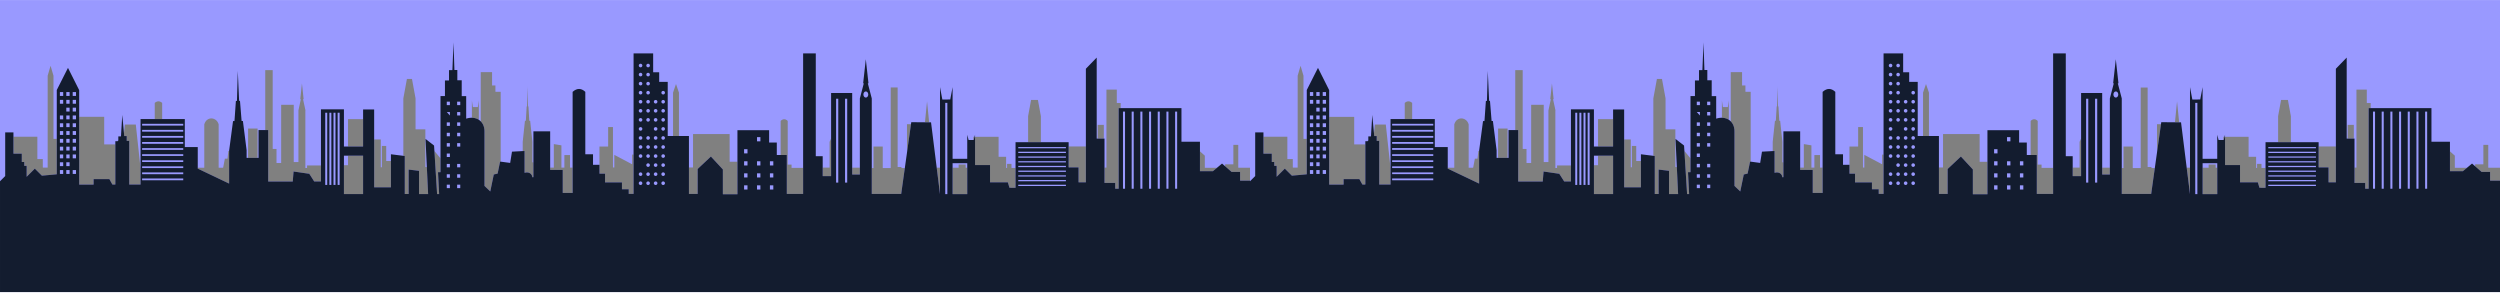
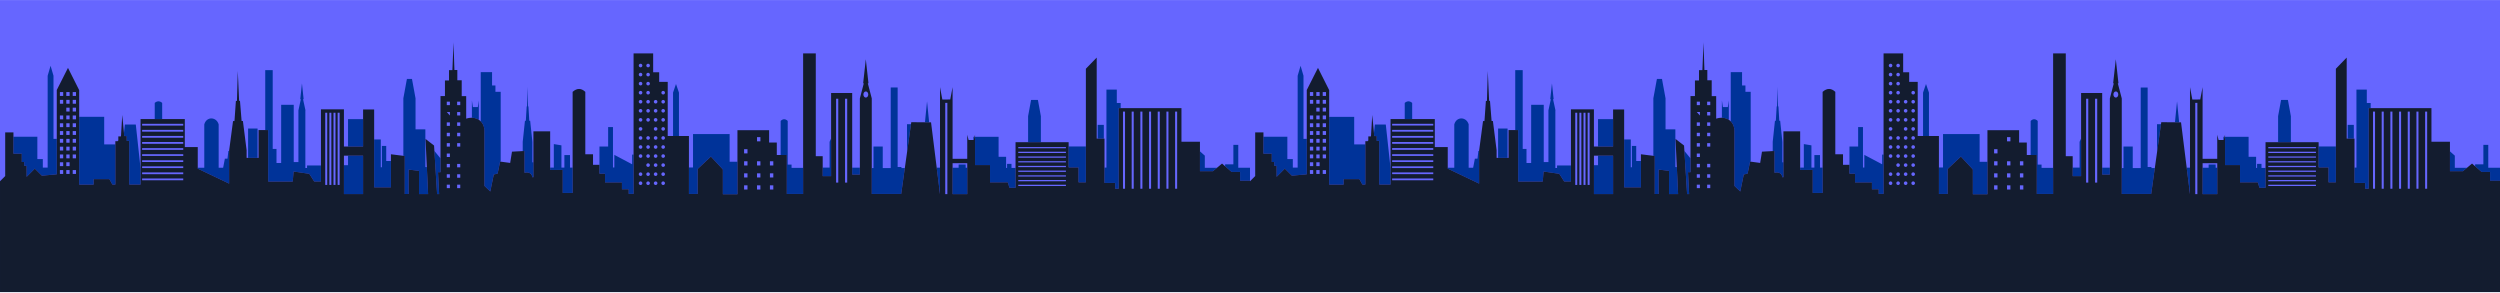
<svg xmlns="http://www.w3.org/2000/svg" xml:space="preserve" width="10.321in" height="1.206in" version="1.1" style="shape-rendering:geometricPrecision; text-rendering:geometricPrecision; image-rendering:optimizeQuality; fill-rule:evenodd; clip-rule:evenodd" viewBox="0 0 25559.43 2985.46">
  <defs>
    <style type="text/css">
   
+     .fil1 {fill:#003399}
    .fil2 {fill:#131C2F}
-     .fil1 {fill:gray}
-     .fil0 {fill:#9999FF}
+     .fil0 {fill:#6666FF}
   
  </style>
  </defs>
  <g id="Layer_x0020_1">
    <polygon class="fil0" points="-0,2985.46 25559.43,2985.46 25559.43,0 -0,0 " />
    <path class="fil1" d="M437.78 1625.38l-55.86 0 0 -227.95 -244.51 0 0 173.21 85.28 0 0 85.28 25.3 0 0 39.36 24.38 0 0 111.84 83.68 -83.68 72.04 72.04 152.4 -13.95 0 -362.61 -33.67 0 0 -645.21 -29.78 -101.92 -29.78 101.92 0 939.51 -49.49 0 0 -87.86zm627.5 -431.47l-255.79 0 0 693.07 147.41 0 0 -56.01 161.39 0 30.5 54.9 30.51 0.56 0 -410.63 -114.02 0 0 -281.88zm211.72 78.37l111.3 0 48.75 449.36 0 164.64 -48.75 0 -67.29 0 0 -446.7 -25.61 0 0 -49.1 -25.38 0 -2.69 -29.08 9.67 -89.12zm305 -55.73l76.03 0 0 -165.17c-25.34,-21.57 -50.69,-21.29 -76.03,0l0 165.17zm653.51 497.65l0 -443.12c-21.84,-78.17 -123.87,-84.41 -146.95,0l0 443.12 -66.83 0 0 9.25 320.76 153 0 -150.1 0 -183.37 -7.65 0 -9.16 78.48 -26.59 0 -17.77 92.74 -45.81 0zm300.87 -400.94l97.01 0 0 299.96 -97.01 0 0 -299.96zm744.84 378l-141.9 0 0 25.59 -17.36 0 0 -589.04 1.08 0 -24.82 -114.2 6.03 0 -17.23 -162.03 -17.22 162.03 6.03 0 -24.82 114.2 0 528.76 -47.88 0 0 -585.8 -128.55 0 0 594.99 -47.72 0 0 -143.64 -38.82 0 0 -805.93 -76.23 0 0 612.92 30.14 0 0 526.11 251.04 0 8.36 -102.3 160.7 23.44 50.05 78.13 69.13 0 0 -163.23zm235 -2.76l41.94 0 0 -97.67 154.04 0 0 392.93 -195.99 0 0 -295.26zm41.94 -191.19l0 -280.2 154.04 0 0 280.2 -154.04 0zm335.02 -72.19l-67.95 0 0 489.4 171.46 0 0 -269.33 -48.03 0 0 -153.61 -44.29 0 0 217.73 -11.18 0 0 -284.19zm470.69 282.64l-15.1 0 0 -386.26 -100.34 0 0 -316.4 -36.54 -198.91 -51.61 0 -36.55 198.91 0 587.41 14.39 1.8 0 388.79 39.6 0 0 -250.04 106.11 13.05 0 237.11 93.04 0 -13 -275.47zm77.25 -165.43l62.45 76.12 0 141.82 -25.45 0 11.38 222.96 -20.97 0 -27.41 -440.91 0 0zm589.61 -805.29l-115.79 0 0 502.99c23.73,23.84 38.2,58.49 38.2,101.63l0 558.68 59.28 56.61 35.77 -173.43 39.4 -9.52 25.23 -122.71 6.18 0.83 0 -714.46 -53.89 0 0 -64.19 -34.39 0 0 -136.42zm-135.35 289.04l0 198.06c-20.15,-13.12 -44.41,-20.38 -70.86,-20.87l0 -177.19 10.18 68.16 50.52 0 10.17 -68.16zm547.74 424.06l-22.8 -215.76 -9.04 0 -8.83 -147.45 -3.74 0 -5.09 -201.24 -5.1 201.24 -3.74 0 -8.83 147.45 -9.04 0 -22.8 215.76 0 93.94 18.71 -1.01 0 223.32c40.23,-12.94 77.44,7.31 79.12,44.82l11.47 0 0 -152.31 -10.29 0 0 -208.76zm181.58 262.7l37.53 0 0 -240.35 77.64 12.96 0 227.39 30.2 0 0 -128.2 57.52 0 0 128.2 26.72 0 0 259.13 -101.09 0 0 -234.9 -128.51 0 0 -24.23zm503.99 62.17l40.01 0 16.97 0 0 89.49 172.81 0 0 69.98 69.23 0 0 47.02 49.69 0 0 -401.75 -14.54 0 0 99.25 -182 -96.31 0 129.19 -14.01 0 0 -157.13 0 -57.55 0 -198.85 -49.37 0 0 198.85 -88.78 0 0 186.94 0 90.89zm752.3 -828.73l30.22 -87.97 30.21 87.97 0 443.37 -60.42 0 0 -443.37zm162.41 765.19l41.9 0 0 -341.35 374.29 0 0 283.18 79.79 0 0 332.44 -149.21 0 0 -254.02 -122.14 -131.84 -135.6 127.33 0 255.13 -89.03 0 0 -270.87zm1167.48 3.93l-118.2 0 0 -33.2 -39.23 0 0 -446.66c-24.1,-22.43 -48.2,-23.09 -72.31,0l0 348.5 62.84 0 0 398.14 166.9 0 0 -266.78zm200.08 -2.63l70.61 0 0 -263.35 15.36 -34.27 0 384.95 -85.97 0 0 -87.33zm301.62 0.58l78.3 0 0 70.11 -78.3 0 0 -70.11zm200.07 4.23l17.73 0 0 -220.01 94.66 0 0 220.01 81.47 0 0 -823.61 70.8 0 0 813.01 38.83 0 0 10.6 34.53 0 -37.18 264.74 -300.84 0 0 -264.74zm401.02 -448.58l-40.73 0 0 290 40.73 -290 0 0zm142.83 -18.99l21.37 -214.79 21.38 214.79 -42.75 0zm153.77 463.89l-33.73 0 33.73 270.16 0 -270.16zm128.72 0.26l61.8 0 0 -32.62 71.75 0 0 32.62 16.33 0 0 269.94 -149.88 0 0 -269.94zm547.3 2.15l9.87 0 0 -41.24 45.06 0 0 41.24 41.39 0 0 203.26 -62.37 -0.61 -16.35 -55.71 -182.18 0 0 -176.48 -153.17 0 0 -288.84 240.86 0 0 204.71 76.91 0 0 113.67zm-334.63 -285.38l0 -32.99 11.53 0 -8.44 32.99 -3.09 0zm559.42 -243.89l30.46 -166 69.7 0 30.46 166 0 266.22 -130.62 0 0 -266.22zm414.3 309.48l176.29 0 0 367.14 -75.01 0 0 -152.87 -101.28 0 0 -214.27zm359.97 -79.94l-62.96 0 0 -140.25 62.96 0 0 140.25zm6.77 296.26l19.87 0 0 -797.64 105.93 0 0 137.34 39.54 0 0 52.68 -20.53 0 0 823.85 -35.52 0 0 -59.48 -109.29 0 0 -156.75zm975.83 -166.19l49.82 44.13 0 124.09 124.26 0 -41.68 34.86 -132.41 0 0 -203.07zm511.78 167.92l-119.96 0 0 -35.19 0 -199.01 -50.1 0 0 199.01 -84.53 0 0 19.67 66.37 58.06 86.85 0 0 89.76 101.37 0 0 -132.3zm437.77 -89.16l-55.86 0 0 -227.95 -244.51 0 0 173.21 85.29 0 0 85.28 25.3 0 0 39.36 24.37 0 0 111.84 83.68 -83.68 72.04 72.04 152.41 -13.95 0 -362.61 -33.68 0 0 -645.21 -29.78 -101.92 -29.77 101.92 0 939.51 -49.5 0 0 -87.86zm627.51 -431.47l-255.79 0 0 693.07 147.41 0 0 -56.01 161.38 0 30.51 54.9 30.5 0.56 0 -410.63 -114.01 0 0 -281.88zm211.72 78.37l111.29 0 48.76 449.36 0 164.64 -48.76 0 -67.29 0 0 -446.7 -25.6 0 0 -49.1 -25.39 0 -2.68 -29.08 9.67 -89.12zm305 -55.73l76.03 0 0 -165.17c-25.34,-21.57 -50.69,-21.29 -76.03,0l0 165.17zm653.51 497.65l0 -443.12c-21.84,-78.17 -123.88,-84.41 -146.96,0l0 443.12 -66.83 0 0 9.25 320.76 153 0 -150.1 0 -183.37 -7.64 0 -9.16 78.48 -26.6 0 -17.76 92.74 -45.81 0zm300.86 -400.94l97.01 0 0 299.96 -97.01 0 0 -299.96zm744.84 378l-141.9 0 0 25.59 -17.36 0 0 -589.04 1.08 0 -24.82 -114.2 6.03 0 -17.22 -162.03 -17.23 162.03 6.03 0 -24.81 114.2 0 528.76 -47.88 0 0 -585.8 -128.55 0 0 594.99 -47.72 0 0 -143.64 -38.82 0 0 -805.93 -76.23 0 0 612.92 30.15 0 0 526.11 251.04 0 8.35 -102.3 160.71 23.44 50.04 78.13 69.13 0 0 -163.23zm235 -2.76l41.95 0 0 -97.67 154.03 0 0 392.93 -195.99 0 0 -295.26zm41.95 -191.19l0 -280.2 154.03 0 0 280.2 -154.03 0zm335.01 -72.19l-67.94 0 0 489.4 171.46 0 0 -269.33 -48.03 0 0 -153.61 -44.3 0 0 217.73 -11.18 0 0 -284.19zm470.7 282.64l-15.11 0 0 -386.26 -100.34 0 0 -316.4 -36.53 -198.91 -51.62 0 -36.54 198.91 0 587.41 14.39 1.8 0 388.79 39.59 0 0 -250.04 106.12 13.05 0 237.11 93.04 0 -13 -275.47zm77.24 -165.43l62.45 76.12 0 141.82 -25.44 0 11.37 222.96 -20.97 0 -27.41 -440.91 0 0zm589.62 -805.29l-115.79 0 0 502.99c23.73,23.84 38.19,58.49 38.19,101.63l0 558.68 59.29 56.61 35.76 -173.43 39.4 -9.52 25.23 -122.71 6.18 0.83 0 -714.46 -53.88 0 0 -64.19 -34.39 0 0 -136.42zm-135.35 289.04l0 198.06c-20.15,-13.12 -44.42,-20.38 -70.86,-20.87l0 -177.19 10.17 68.16 50.52 0 10.17 -68.16zm547.74 424.06l-22.8 -215.76 -9.05 0 -8.83 -147.45 -3.73 0 -5.1 -201.24 -5.1 201.24 -3.73 0 -8.83 147.45 -9.05 0 -22.8 215.76 0 93.94 18.72 -1.01 0 223.32c40.22,-12.94 77.43,7.31 79.12,44.82l11.47 0 0 -152.31 -10.29 0 0 -208.76zm181.58 262.7l37.53 0 0 -240.35 77.64 12.96 0 227.39 30.2 0 0 -128.2 57.51 0 0 128.2 26.72 0 0 259.13 -101.09 0 0 -234.9 -128.51 0 0 -24.23zm503.98 62.17l40.02 0 16.97 0 0 89.49 172.81 0 0 69.98 69.24 0 0 47.02 49.69 0 0 -401.75 -14.54 0 0 99.25 -182.01 -96.31 0 129.19 -14.01 0 0 -157.13 0 -57.55 0 -198.85 -49.37 0 0 198.85 -88.78 0 0 186.94 0 90.89zm752.3 -828.73l30.22 -87.97 30.21 87.97 0 443.37 -60.42 0 0 -443.37zm162.41 765.19l41.9 0 0 -341.35 374.29 0 0 283.18 79.79 0 0 332.44 -149.21 0 0 -254.02 -122.14 -131.84 -135.6 127.33 0 255.13 -89.03 0 0 -270.87zm1167.48 3.93l-118.2 0 0 -33.2 -39.22 0 0 -446.66c-24.1,-22.43 -48.2,-23.09 -72.31,0l0 348.5 62.84 0 0 398.14 166.89 0 0 -266.78zm200.08 -2.63l70.61 0 0 -263.35 15.37 -34.27 0 384.95 -85.98 0 0 -87.33zm301.63 0.58l78.29 0 0 70.11 -78.29 0 0 -70.11zm200.07 4.23l17.72 0 0 -220.01 94.66 0 0 220.01 81.48 0 0 -823.61 70.79 0 0 813.01 38.84 0 0 10.6 34.53 0 -37.18 264.74 -300.84 0 0 -264.74zm401.02 -448.58l-40.74 0 0 290 40.74 -290 0 0zm142.83 -18.99l21.37 -214.79 21.38 214.79 -42.75 0zm153.76 463.89l-33.72 0 33.72 270.16 0 -270.16zm128.73 0.26l61.8 0 0 -32.62 71.74 0 0 32.62 16.34 0 0 269.94 -149.88 0 0 -269.94zm547.29 2.15l9.88 0 0 -41.24 45.05 0 0 41.24 41.4 0 0 203.26 -62.38 -0.61 -16.34 -55.71 -182.19 0 0 -176.48 -153.17 0 0 -288.84 240.87 0 0 204.71 76.9 0 0 113.67zm-334.63 -285.38l0 -32.99 11.53 0 -8.44 32.99 -3.09 0zm559.42 -243.89l30.47 -166 69.69 0 30.46 166 0 266.22 -130.62 0 0 -266.22zm414.3 309.48l176.3 0 0 367.14 -75.01 0 0 -152.87 -101.29 0 0 -214.27zm359.97 -79.94l-62.96 0 0 -140.25 62.96 0 0 140.25zm6.77 296.26l19.87 0 0 -797.64 105.93 0 0 137.34 39.55 0 0 52.68 -20.53 0 0 823.85 -35.52 0 0 -59.48 -109.3 0 0 -156.75zm975.84 -166.19l49.81 44.13 0 124.09 124.27 0 -41.68 34.86 -132.41 0 0 -203.07zm511.77 167.92l-119.96 0 0 -35.19 0 -199.01 -50.11 0 0 199.01 -84.52 0 0 19.67 66.36 58.06 86.86 0 0 89.76 101.36 0 0 -132.3z" />
    <path class="fil2" d="M12779.72 1852.6l53.12 -53.11 0 -446.29 84.28 0 0 217.44 85.29 0 0 85.28 25.3 0 0 39.36 24.37 0 0 111.84 83.68 -83.68 72.04 72.04 152.41 -13.95 0 -861.92 114.49 -226.27 114.5 227.68 0 965.94 147.42 0 0 -56.01 161.37 0 30.51 54.9 30.5 0.56 0 -443.25 22.89 0 7.45 -7.46 0 -41.85 27.02 0 13.41 -219.69 19.96 216.3 25.39 0 0 49.1 25.6 0 0 446.7 116.05 0 0 -669.73 452.3 0 0 286.26 132.38 0 0 220.64 320.76 153 0 -336.65 39.93 -302.47 14.71 0 14.51 -206.18 10.88 0 8.59 -307.1 13.55 306.34 8.84 0 16.58 205.9 13.29 0 37.83 299.4 0 77.52 122.11 0 0 -284.11 98.64 0 0 526.11 251.04 0 8.35 -102.3 160.7 23.44 50.05 78.13 69.13 0 0 -737.53 235 0 0 380.36 195.99 0 0 -378.52 113.04 0 0 795.72 171.46 0 0 -337.87 141.43 17.68 0 388.79 39.59 0 0 -250.04 106.12 13.05 0 237.11 93.04 0 -26.61 -563.79 87.44 68.06 30.82 495.74 20.97 0 -11.37 -222.96 25.44 0 0 -778.65 45.43 0 0 -159.61 41.58 0 0 -105.26 34.52 0 11.56 -284.29 9.14 282.85 29.81 0 0 104.43 44.74 0 0 162.41 45.83 0 0 230.37c98.42,-32.42 186.97,22.4 186.97,129.15l0 558.68 59.29 56.61 35.76 -173.43 39.4 -9.52 25.23 -122.71 103.01 13.88 18.53 -115.16 128.47 -6.94 0 223.32c40.22,-12.94 77.43,7.31 79.12,44.82l11.47 0 0 -468.99 171.29 0 0 394.85 128.51 0 0 234.91 101.09 0 0 -1033.51c45.75,-40.72 88.83,-38.28 129.72,0l0 638.21 78.75 0 0 107.44 65.92 0 0 90.89 56.99 0 0 89.49 172.81 0 0 69.98 69.24 0 0 47.02 49.68 0 0 -1436.3 200.22 0 0 193.34 61.58 0 0 98.1 87.36 0 0 553.01 57.67 0 159.16 0 0 592.69 89.03 0 0 -255.13 135.6 -127.33 122.14 131.84 0 254.02 149.21 0 0 -655.21 323.74 0 0 126.45 78.63 0 0 127.06 102.24 0 0 398.14 166.89 0 0 -1436.99 129.42 0 0 1051.07 70.67 0 0 203.84 85.97 0 0 -850.05 215.65 0 0 833.41 78.29 0 0 -777.84 40.42 -154.29 -6.71 0 27.17 -246.28 27.17 246.3 -6.71 0 40.42 154.28 0 976.7 300.84 0 103.04 -733.71 202.15 1.75 91.58 733.7 0 -1093.69 23.99 126.76 80.75 -0.63 23.99 -126.13 0 732.92 149.88 0 0 -246.24 13.78 53.86 52.09 0 13.78 -53.86 0 309.7 153.17 0 0 176.48 182.19 0 16.34 55.71 62.38 0.61 0 -466.32 542.77 0 0 257.53 101.28 0 0 152.87 75.02 0 0 -1161.32 110.68 -114.29 0 828.53 79.76 0 0 453.01 109.3 0 0 59.48 35.52 0 0 -823.85 641.96 0 0 343.56 189.05 0 0 300.94 132.41 0 93.43 -78.11 97.72 85.5 86.86 0 0 89.76 101.37 0 0 1138.62 -25559.43 0 0 -1132.86 53.12 -53.12 0 -446.28 84.29 0 0 217.44 85.28 0 0 85.28 25.3 0 0 39.36 24.38 0 0 111.84 83.68 -83.68 72.04 72.04 152.4 -13.95 0 -861.92 114.5 -226.27 114.5 227.68 0 965.94 147.41 0 0 -56.01 161.39 0 30.5 54.9 30.51 0.56 0 -443.25 22.88 0 7.45 -7.46 0 -41.85 27.02 0 13.41 -219.69 19.97 216.3 25.38 0 0 49.1 25.61 0 0 446.7 116.04 0 0 -669.73 452.3 0 0 286.26 132.39 0 0 220.64 320.76 153 0 -336.65 39.93 -302.47 14.7 0 14.51 -206.18 10.89 0 8.58 -307.1 13.56 306.34 8.84 0 16.58 205.9 13.28 0 37.84 299.4 0 77.53 122.11 0 0 -284.12 98.63 0 0 526.11 251.04 0 8.36 -102.3 160.7 23.44 50.05 78.13 69.13 0 0 -737.53 235 0 0 380.36 195.99 0 0 -378.52 113.03 0 0 795.72 171.46 0 0 -337.87 141.43 17.68 0 388.79 39.6 0 0 -250.04 106.11 13.05 0 237.11 93.04 0 -26.6 -563.79 87.44 68.06 30.82 495.74 20.97 0 -11.38 -222.96 25.45 0 0 -778.65 45.42 0 0 -159.61 41.59 0 0 -105.26 34.51 0 11.56 -284.29 9.15 282.85 29.8 0 0 104.43 44.75 0 0 162.41 45.83 0 0 230.37c98.41,-32.42 186.97,22.4 186.97,129.15l0 558.68 59.28 56.61 35.77 -173.43 39.4 -9.52 25.23 -122.71 103.01 13.88 18.52 -115.16 128.47 -6.94 0 223.32c40.23,-12.94 77.44,7.31 79.12,44.82l11.47 0 0 -468.99 171.29 0 0 394.85 128.51 0 0 234.9 101.09 0 0 -1033.5c45.75,-40.72 88.84,-38.28 129.72,0l0 638.21 78.75 0 0 107.44 65.93 0 0 90.89 56.99 0 0 89.49 172.81 0 0 69.98 69.23 0 0 47.02 49.69 0 0 -1436.3 200.22 0 0 193.34 61.58 0 0 98.11 87.36 0 0 553 57.66 0 159.17 0 0 592.69 89.03 0 0 -255.13 135.6 -127.33 122.14 131.84 0 254.02 149.21 0 0 -655.21 323.73 0 0 126.45 78.64 0 0 127.06 102.23 0 0 398.14 166.9 0 0 -1436.99 129.41 0 0 1051.07 70.67 0 0 203.84 85.97 0 0 -850.05 215.65 0 0 833.41 78.3 0 0 -777.84 40.41 -154.29 -6.7 0 27.16 -246.28 27.17 246.3 -6.7 0 40.41 154.28 0 976.7 300.84 0 103.05 -733.71 202.15 1.75 91.58 733.7 0 -1093.69 23.99 126.76 80.76 -0.64 23.98 -126.12 0 732.92 149.88 0 0 -246.25 13.79 53.87 52.09 0 13.78 -53.87 0 309.71 153.17 0 0 176.48 182.18 0 16.35 55.71 62.37 0.61 0 -466.32 542.78 0 0 257.53 101.28 0 0 152.87 75.01 0 0 -1161.32 110.69 -114.29 0 828.53 79.76 0 0 453.01 109.29 0 0 59.48 35.52 0 0 -823.85 641.97 0 0 343.57 189.04 0 0 300.94 132.41 0 93.43 -78.12 97.72 85.5 86.85 0 0 89.76 101.37 0 0 5.76zm-12036.41 -114.67l33.85 0 0 39.55 -33.85 0 0 -39.55zm-65.49 0l33.85 0 0 39.55 -33.85 0 0 -39.55zm-65.49 0l33.85 0 0 39.55 -33.85 0 0 -39.55zm65.49 -79.71l33.85 0 0 39.55 -33.85 0 0 -39.55zm-65.49 0l33.85 0 0 39.55 -33.85 0 0 -39.55zm130.98 -79.71l33.85 0 0 39.56 -33.85 0 0 -39.56zm-65.49 0l33.85 0 0 39.56 -33.85 0 0 -39.56zm-65.49 0l33.85 0 0 39.56 -33.85 0 0 -39.56zm130.98 -79.7l33.85 0 0 39.55 -33.85 0 0 -39.55zm-65.49 0l33.85 0 0 39.55 -33.85 0 0 -39.55zm-65.49 0l33.85 0 0 39.55 -33.85 0 0 -39.55zm130.98 -79.7l33.85 0 0 39.55 -33.85 0 0 -39.55zm-65.49 0l33.85 0 0 39.55 -33.85 0 0 -39.55zm-65.49 0l33.85 0 0 39.55 -33.85 0 0 -39.55zm130.98 -79.71l33.85 0 0 39.55 -33.85 0 0 -39.55zm-65.49 0l33.85 0 0 39.55 -33.85 0 0 -39.55zm-65.49 0l33.85 0 0 39.55 -33.85 0 0 -39.55zm130.98 -79.7l33.85 0 0 39.55 -33.85 0 0 -39.55zm-65.49 0l33.85 0 0 39.55 -33.85 0 0 -39.55zm-65.49 0l33.85 0 0 39.55 -33.85 0 0 -39.55zm130.98 -79.71l33.85 0 0 39.56 -33.85 0 0 -39.56zm-65.49 0l33.85 0 0 39.56 -33.85 0 0 -39.56zm-65.49 0l33.85 0 0 39.56 -33.85 0 0 -39.56zm130.98 -79.71l33.85 0 0 39.56 -33.85 0 0 -39.56zm-65.49 0l33.85 0 0 39.56 -33.85 0 0 -39.56zm65.49 -79.7l33.85 0 0 39.56 -33.85 0 0 -39.56zm-65.49 0l33.85 0 0 39.56 -33.85 0 0 -39.56zm-65.49 0l33.85 0 0 39.56 -33.85 0 0 -39.56zm130.98 -79.71l33.85 0 0 39.56 -33.85 0 0 -39.56zm-65.49 0l33.85 0 0 39.56 -33.85 0 0 -39.56zm-65.49 0l33.85 0 0 39.56 -33.85 0 0 -39.56zm840.58 324.33l420.57 0 0 18.06 -420.57 0 0 -18.06zm0 558.95l420.57 0 0 18.06 -420.57 0 0 -18.06zm0 -62.1l420.57 0 0 18.05 -420.57 0 0 -18.05zm0 -62.12l420.57 0 0 18.06 -420.57 0 0 -18.06zm0 -62.11l420.57 0 0 18.06 -420.57 0 0 -18.06zm0 -62.1l420.57 0 0 18.05 -420.57 0 0 -18.05zm0 -62.11l420.57 0 0 18.05 -420.57 0 0 -18.05zm0 -62.11l420.57 0 0 18.06 -420.57 0 0 -18.06zm0 -62.11l420.57 0 0 18.06 -420.57 0 0 -18.06zm0 -62.11l420.57 0 0 18.06 -420.57 0 0 -18.06zm1999 -175.28l20.28 0 0 738.18 -20.28 0 0 -738.18zm-42.23 0l20.29 0 0 738.18 -20.29 0 0 -738.18zm-42.23 0l20.29 0 0 738.18 -20.29 0 0 -738.18zm-42.23 0l20.28 0 0 738.18 -20.28 0 0 -738.18zm190.98 438.78l195.99 0 0 392.93 -195.99 0 0 -392.93zm1051.57 296.53l31.89 0 0 35.31 -31.89 0 0 -35.31zm105.9 0l31.9 0 0 35.31 -31.9 0 0 -35.31zm-105.9 -106.06l31.89 0 0 35.31 -31.89 0 0 -35.31zm105.9 0l31.9 0 0 35.31 -31.9 0 0 -35.31zm-105.9 -106.06l31.89 0 0 35.31 -31.89 0 0 -35.31zm105.9 0l31.9 0 0 35.31 -31.9 0 0 -35.31zm-105.9 -106.06l31.89 0 0 35.31 -31.89 0 0 -35.31zm0 -106.05l31.89 0 0 35.3 -31.89 0 0 -35.3zm105.9 0l31.9 0 0 35.3 -31.9 0 0 -35.3zm-105.9 -106.06l31.89 0 0 35.3 -31.89 0 0 -35.3zm105.9 0l31.9 0 0 35.3 -31.9 0 0 -35.3zm-105.9 -106.05l31.89 0 0 35.3 -31.89 0 0 -35.3zm105.9 0l31.9 0 0 35.3 -31.9 0 0 -35.3zm-105.9 -106.06l31.89 0 0 35.3 -31.89 -35.3zm105.9 0l31.9 0 0 35.3 -31.9 0 0 -35.3zm-105.9 -106.06l31.89 0 0 35.31 -31.89 0 0 -35.31zm105.9 0l31.9 0 0 35.31 -31.9 0 0 -35.31zm1875.23 852.18c-10.19,0 -18.45,-8.26 -18.45,-18.45 0,-10.18 8.26,-18.44 18.45,-18.44 10.18,0 18.44,8.26 18.44,18.44 0,10.19 -8.26,18.45 -18.44,18.45zm77.04 0c-10.18,0 -18.44,-8.26 -18.44,-18.45 0,-10.18 8.26,-18.44 18.44,-18.44 10.19,0 18.45,8.26 18.45,18.44 0,10.19 -8.26,18.45 -18.45,18.45zm77.05 0c-10.19,0 -18.45,-8.26 -18.45,-18.45 0,-10.18 8.26,-18.44 18.45,-18.44 10.18,0 18.44,8.26 18.44,18.44 0,10.19 -8.26,18.45 -18.44,18.45zm77.04 0c-10.19,0 -18.45,-8.26 -18.45,-18.45 0,-10.18 8.26,-18.44 18.45,-18.44 10.18,0 18.45,8.26 18.45,18.44 0,10.19 -8.27,18.45 -18.45,18.45zm-231.12 -92.55c-10.19,0 -18.45,-8.26 -18.45,-18.45 0,-10.18 8.26,-18.44 18.45,-18.44 10.18,0 18.44,8.26 18.44,18.44 0,10.19 -8.26,18.45 -18.44,18.45zm77.04 0c-10.18,0 -18.44,-8.26 -18.44,-18.45 0,-10.18 8.26,-18.44 18.44,-18.44 10.19,0 18.45,8.26 18.45,18.44 0,10.19 -8.26,18.45 -18.45,18.45zm77.05 0c-10.19,0 -18.45,-8.26 -18.45,-18.45 0,-10.18 8.26,-18.44 18.45,-18.44 10.18,0 18.44,8.26 18.44,18.44 0,10.19 -8.26,18.45 -18.44,18.45zm77.04 0c-10.19,0 -18.45,-8.26 -18.45,-18.45 0,-10.18 8.26,-18.44 18.45,-18.44 10.18,0 18.45,8.26 18.45,18.44 0,10.19 -8.27,18.45 -18.45,18.45zm-154.08 -92.54c-10.18,0 -18.44,-8.26 -18.44,-18.45 0,-10.19 8.26,-18.45 18.44,-18.45 10.19,0 18.45,8.26 18.45,18.45 0,10.19 -8.26,18.45 -18.45,18.45zm77.05 0c-10.19,0 -18.45,-8.26 -18.45,-18.45 0,-10.19 8.26,-18.45 18.45,-18.45 10.18,0 18.44,8.26 18.44,18.45 0,10.19 -8.26,18.45 -18.44,18.45zm77.04 0c-10.19,0 -18.45,-8.26 -18.45,-18.45 0,-10.19 8.26,-18.45 18.45,-18.45 10.18,0 18.45,8.26 18.45,18.45 0,10.19 -8.27,18.45 -18.45,18.45zm-231.12 -92.55c-10.19,0 -18.45,-8.26 -18.45,-18.45 0,-10.18 8.26,-18.44 18.45,-18.44 10.18,0 18.44,8.26 18.44,18.44 0,10.19 -8.26,18.45 -18.44,18.45zm77.04 0c-10.18,0 -18.44,-8.26 -18.44,-18.45 0,-10.18 8.26,-18.44 18.44,-18.44 10.19,0 18.45,8.26 18.45,18.44 0,10.19 -8.26,18.45 -18.45,18.45zm77.05 0c-10.19,0 -18.45,-8.26 -18.45,-18.45 0,-10.18 8.26,-18.44 18.45,-18.44 10.18,0 18.44,8.26 18.44,18.44 0,10.19 -8.26,18.45 -18.44,18.45zm77.04 0c-10.19,0 -18.45,-8.26 -18.45,-18.45 0,-10.18 8.26,-18.44 18.45,-18.44 10.18,0 18.45,8.26 18.45,18.44 0,10.19 -8.27,18.45 -18.45,18.45zm-231.12 -92.55c-10.19,0 -18.45,-8.25 -18.45,-18.44 0,-10.19 8.26,-18.45 18.45,-18.45 10.18,0 18.44,8.26 18.44,18.45 0,10.19 -8.26,18.44 -18.44,18.44zm77.04 0c-10.18,0 -18.44,-8.25 -18.44,-18.44 0,-10.19 8.26,-18.45 18.44,-18.45 10.19,0 18.45,8.26 18.45,18.45 0,10.19 -8.26,18.44 -18.45,18.44zm77.05 0c-10.19,0 -18.45,-8.25 -18.45,-18.44 0,-10.19 8.26,-18.45 18.45,-18.45 10.18,0 18.44,8.26 18.44,18.45 0,10.19 -8.26,18.44 -18.44,18.44zm77.04 0c-10.19,0 -18.45,-8.25 -18.45,-18.44 0,-10.19 8.26,-18.45 18.45,-18.45 10.18,0 18.45,8.26 18.45,18.45 0,10.19 -8.27,18.44 -18.45,18.44zm-231.12 -92.55c-10.19,0 -18.45,-8.25 -18.45,-18.44 0,-10.19 8.26,-18.44 18.45,-18.44 10.18,0 18.44,8.25 18.44,18.44 0,10.19 -8.26,18.44 -18.44,18.44zm77.04 0c-10.18,0 -18.44,-8.25 -18.44,-18.44 0,-10.19 8.26,-18.44 18.44,-18.44 10.19,0 18.45,8.25 18.45,18.44 0,10.19 -8.26,18.44 -18.45,18.44zm77.05 0c-10.19,0 -18.45,-8.25 -18.45,-18.44 0,-10.19 8.26,-18.44 18.45,-18.44 10.18,0 18.44,8.25 18.44,18.44 0,10.19 -8.26,18.44 -18.44,18.44zm77.04 0c-10.19,0 -18.45,-8.25 -18.45,-18.44 0,-10.19 8.26,-18.44 18.45,-18.44 10.18,0 18.45,8.25 18.45,18.44 0,10.19 -8.27,18.44 -18.45,18.44zm-231.12 -92.54c-10.19,0 -18.45,-8.26 -18.45,-18.45 0,-10.18 8.26,-18.44 18.45,-18.44 10.18,0 18.44,8.26 18.44,18.44 0,10.19 -8.26,18.45 -18.44,18.45zm154.08 0c-10.19,0 -18.45,-8.26 -18.45,-18.45 0,-10.18 8.26,-18.44 18.45,-18.44 10.18,0 18.44,8.26 18.44,18.44 0,10.19 -8.26,18.45 -18.44,18.45zm77.04 0c-10.19,0 -18.45,-8.26 -18.45,-18.45 0,-10.18 8.26,-18.44 18.45,-18.44 10.18,0 18.45,8.26 18.45,18.44 0,10.19 -8.27,18.45 -18.45,18.45zm-231.12 -92.55c-10.19,0 -18.45,-8.26 -18.45,-18.45 0,-10.18 8.26,-18.44 18.45,-18.44 10.18,0 18.44,8.26 18.44,18.44 0,10.19 -8.26,18.45 -18.44,18.45zm77.04 0c-10.18,0 -18.44,-8.26 -18.44,-18.45 0,-10.18 8.26,-18.44 18.44,-18.44 10.19,0 18.45,8.26 18.45,18.44 0,10.19 -8.26,18.45 -18.45,18.45zm77.05 0c-10.19,0 -18.45,-8.26 -18.45,-18.45 0,-10.18 8.26,-18.44 18.45,-18.44 10.18,0 18.44,8.26 18.44,18.44 0,10.19 -8.26,18.45 -18.44,18.45zm77.04 0c-10.19,0 -18.45,-8.26 -18.45,-18.45 0,-10.18 8.26,-18.44 18.45,-18.44 10.18,0 18.45,8.26 18.45,18.44 0,10.19 -8.27,18.45 -18.45,18.45zm-231.12 -92.55c-10.19,0 -18.45,-8.26 -18.45,-18.44 0,-10.19 8.26,-18.45 18.45,-18.45 10.18,0 18.44,8.26 18.44,18.45 0,10.18 -8.26,18.44 -18.44,18.44zm77.04 0c-10.18,0 -18.44,-8.26 -18.44,-18.44 0,-10.19 8.26,-18.45 18.44,-18.45 10.19,0 18.45,8.26 18.45,18.45 0,10.18 -8.26,18.44 -18.45,18.44zm77.05 0c-10.19,0 -18.45,-8.26 -18.45,-18.44 0,-10.19 8.26,-18.45 18.45,-18.45 10.18,0 18.44,8.26 18.44,18.45 0,10.18 -8.26,18.44 -18.44,18.44zm77.04 0c-10.19,0 -18.45,-8.26 -18.45,-18.44 0,-10.19 8.26,-18.45 18.45,-18.45 10.18,0 18.45,8.26 18.45,18.45 0,10.18 -8.27,18.44 -18.45,18.44zm-231.12 -92.54c-10.19,0 -18.45,-8.26 -18.45,-18.45 0,-10.19 8.26,-18.44 18.45,-18.44 10.18,0 18.44,8.25 18.44,18.44 0,10.19 -8.26,18.45 -18.44,18.45zm77.04 0c-10.18,0 -18.44,-8.26 -18.44,-18.45 0,-10.19 8.26,-18.44 18.44,-18.44 10.19,0 18.45,8.25 18.45,18.44 0,10.19 -8.26,18.45 -18.45,18.45zm77.05 0c-10.19,0 -18.45,-8.26 -18.45,-18.45 0,-10.19 8.26,-18.44 18.45,-18.44 10.18,0 18.44,8.25 18.44,18.44 0,10.19 -8.26,18.45 -18.44,18.45zm77.04 0c-10.19,0 -18.45,-8.26 -18.45,-18.45 0,-10.19 8.26,-18.44 18.45,-18.44 10.18,0 18.45,8.25 18.45,18.44 0,10.19 -8.27,18.45 -18.45,18.45zm-231.12 -92.55c-10.19,0 -18.45,-8.26 -18.45,-18.45 0,-10.18 8.26,-18.44 18.45,-18.44 10.18,0 18.44,8.26 18.44,18.44 0,10.19 -8.26,18.45 -18.44,18.45zm77.04 0c-10.18,0 -18.44,-8.26 -18.44,-18.45 0,-10.18 8.26,-18.44 18.44,-18.44 10.19,0 18.45,8.26 18.45,18.44 0,10.19 -8.26,18.45 -18.45,18.45zm154.08 0c-10.19,0 -18.45,-8.26 -18.45,-18.45 0,-10.18 8.26,-18.44 18.45,-18.44 10.18,0 18.45,8.26 18.45,18.44 0,10.19 -8.27,18.45 -18.45,18.45zm-231.12 -92.54c-10.19,0 -18.45,-8.26 -18.45,-18.45 0,-10.19 8.26,-18.45 18.45,-18.45 10.18,0 18.44,8.26 18.44,18.45 0,10.19 -8.26,18.45 -18.44,18.45zm77.04 0c-10.18,0 -18.44,-8.26 -18.44,-18.45 0,-10.19 8.26,-18.45 18.44,-18.45 10.19,0 18.45,8.26 18.45,18.45 0,10.19 -8.26,18.45 -18.45,18.45zm-77.04 -92.55c-10.19,0 -18.45,-8.26 -18.45,-18.44 0,-10.19 8.26,-18.45 18.45,-18.45 10.18,0 18.44,8.26 18.44,18.45 0,10.18 -8.26,18.44 -18.44,18.44zm77.04 0c-10.18,0 -18.44,-8.26 -18.44,-18.44 0,-10.19 8.26,-18.45 18.44,-18.45 10.19,0 18.45,8.26 18.45,18.45 0,10.18 -8.26,18.44 -18.45,18.44zm-77.04 -92.55c-10.19,0 -18.45,-8.26 -18.45,-18.44 0,-10.19 8.26,-18.45 18.45,-18.45 10.18,0 18.44,8.26 18.44,18.45 0,10.18 -8.26,18.44 -18.44,18.44zm77.04 0c-10.18,0 -18.44,-8.26 -18.44,-18.44 0,-10.19 8.26,-18.45 18.44,-18.45 10.19,0 18.45,8.26 18.45,18.45 0,10.18 -8.26,18.44 -18.45,18.44zm981.39 1206.6l34.74 0 0 42.73 -34.74 0 0 -42.73zm132.03 0l34.74 0 0 42.73 -34.74 0 0 -42.73zm132.03 0l34.74 0 0 42.73 -34.74 0 0 -42.73zm-264.05 -123.23l34.74 0 0 42.74 -34.74 0 0 -42.74zm132.03 0l34.74 0 0 42.74 -34.74 0 0 -42.74zm132.03 0l34.74 0 0 42.74 -34.74 0 0 -42.74zm-264.05 -123.22l34.74 0 0 42.73 -34.74 0 0 -42.73zm132.03 0l34.74 0 0 42.73 -34.74 0 0 -42.73zm132.03 0l34.74 0 0 42.73 -34.74 0 0 -42.73zm-264.05 -123.23l34.74 0 0 42.73 -34.74 0 0 -42.73zm132.03 -123.23l34.74 0 0 42.73 -34.74 0 0 -42.73zm808.62 -392.75l22.16 0 0 857.52 -22.16 0 0 -857.52zm91.38 0l22.16 0 0 857.52 -22.16 0 0 -857.52zm212.6 -11.77c-13.76,0 -24.92,-14.07 -24.92,-31.42 0,-17.36 11.16,-31.43 24.92,-31.43 13.76,0 24.92,14.07 24.92,31.43 0,17.36 -11.16,31.42 -24.92,31.42zm887.02 986.94l149.88 0 0 -315.82 -149.88 0 0 315.82zm-75.2 -932.61l21.68 0 0 932.61 -21.68 0 0 -932.61zm746.59 451.4l487.22 0 0 12.64 -487.22 0 0 -12.64zm0 385.39l487.22 0 0 12.64 -487.22 0 0 -12.64zm0 -48.18l487.22 0 0 12.64 -487.22 0 0 -12.64zm0 -48.17l487.22 0 0 12.63 -487.22 0 0 -12.63zm0 -48.18l487.22 0 0 12.64 -487.22 0 0 -12.64zm0 -48.17l487.22 0 0 12.64 -487.22 0 0 -12.64zm0 -48.18l487.22 0 0 12.63 -487.22 0 0 -12.63zm0 -48.18l487.22 0 0 12.64 -487.22 0 0 -12.64zm0 -48.17l487.22 0 0 12.63 -487.22 0 0 -12.63zm1070.68 377.98l20.9 0 0 -788.78 -20.9 0 0 788.78zm532.8 0l20.9 0 0 -788.78 -20.9 0 0 788.78zm-88.79 0l20.9 0 0 -788.78 -20.9 0 0 788.78zm-88.8 0l20.9 0 0 -788.78 -20.9 0 0 788.78zm-88.8 0l20.9 0 0 -788.78 -20.9 0 0 788.78zm-88.79 0l20.9 0 0 -788.78 -20.9 0 0 788.78zm-88.8 0l20.9 0 0 -788.78 -20.9 0 0 788.78zm1953.17 -191.11l33.84 0 0 39.55 -33.84 0 0 -39.55zm-65.49 0l33.84 0 0 39.55 -33.84 0 0 -39.55zm-65.49 0l33.84 0 0 39.55 -33.84 0 0 -39.55zm65.49 -79.71l33.84 0 0 39.55 -33.84 0 0 -39.55zm-65.49 0l33.84 0 0 39.55 -33.84 0 0 -39.55zm130.98 -79.7l33.84 0 0 39.55 -33.84 0 0 -39.55zm-65.49 0l33.84 0 0 39.55 -33.84 0 0 -39.55zm-65.49 0l33.84 0 0 39.55 -33.84 0 0 -39.55zm130.98 -79.71l33.84 0 0 39.55 -33.84 0 0 -39.55zm-65.49 0l33.84 0 0 39.55 -33.84 0 0 -39.55zm-65.49 0l33.84 0 0 39.55 -33.84 0 0 -39.55zm130.98 -79.7l33.84 0 0 39.55 -33.84 0 0 -39.55zm-65.49 0l33.84 0 0 39.55 -33.84 0 0 -39.55zm-65.49 0l33.84 0 0 39.55 -33.84 0 0 -39.55zm130.98 -79.71l33.84 0 0 39.56 -33.84 0 0 -39.56zm-65.49 0l33.84 0 0 39.56 -33.84 0 0 -39.56zm-65.49 0l33.84 0 0 39.56 -33.84 0 0 -39.56zm130.98 -79.7l33.84 0 0 39.55 -33.84 0 0 -39.55zm-65.49 0l33.84 0 0 39.55 -33.84 0 0 -39.55zm-65.49 0l33.84 0 0 39.55 -33.84 0 0 -39.55zm130.98 -79.71l33.84 0 0 39.56 -33.84 0 0 -39.56zm-65.49 0l33.84 0 0 39.56 -33.84 0 0 -39.56zm-65.49 0l33.84 0 0 39.56 -33.84 0 0 -39.56zm130.98 -79.71l33.84 0 0 39.56 -33.84 0 0 -39.56zm-65.49 0l33.84 0 0 39.56 -33.84 0 0 -39.56zm65.49 -79.7l33.84 0 0 39.56 -33.84 0 0 -39.56zm-65.49 0l33.84 0 0 39.56 -33.84 0 0 -39.56zm-65.49 0l33.84 0 0 39.56 -33.84 0 0 -39.56zm130.98 -79.71l33.84 0 0 39.57 -33.84 0 0 -39.57zm-65.49 0l33.84 0 0 39.57 -33.84 0 0 -39.57zm-65.49 0l33.84 0 0 39.57 -33.84 0 0 -39.57zm840.57 324.33l420.58 0 0 18.05 -420.58 0 0 -18.05zm0 558.95l420.58 0 0 18.06 -420.58 0 0 -18.06zm0 -62.1l420.58 0 0 18.05 -420.58 0 0 -18.05zm0 -62.12l420.58 0 0 18.06 -420.58 0 0 -18.06zm0 -62.11l420.58 0 0 18.06 -420.58 0 0 -18.06zm0 -62.1l420.58 0 0 18.06 -420.58 0 0 -18.06zm0 -62.11l420.58 0 0 18.05 -420.58 0 0 -18.05zm0 -62.11l420.58 0 0 18.06 -420.58 0 0 -18.06zm0 -62.11l420.58 0 0 18.06 -420.58 0 0 -18.06zm0 -62.11l420.58 0 0 18.06 -420.58 0 0 -18.06zm1999.01 -175.28l20.28 0 0 738.17 -20.28 0 0 -738.17zm-42.24 0l20.29 0 0 738.17 -20.29 0 0 -738.17zm-42.23 0l20.29 0 0 738.17 -20.29 0 0 -738.17zm-42.22 0l20.28 0 0 738.17 -20.28 0 0 -738.17zm190.97 438.78l195.99 0 0 392.93 -195.99 0 0 -392.93zm1051.57 296.53l31.88 0 0 35.31 -31.88 0 0 -35.31zm105.9 0l31.89 0 0 35.31 -31.89 0 0 -35.31zm-105.9 -106.06l31.88 0 0 35.31 -31.88 0 0 -35.31zm105.9 0l31.89 0 0 35.31 -31.89 0 0 -35.31zm-105.9 -106.06l31.88 0 0 35.31 -31.88 0 0 -35.31zm105.9 0l31.89 0 0 35.31 -31.89 0 0 -35.31zm-105.9 -106.06l31.88 0 0 35.31 -31.88 0 0 -35.31zm0 -106.05l31.88 0 0 35.3 -31.88 0 0 -35.3zm105.9 0l31.89 0 0 35.3 -31.89 0 0 -35.3zm-105.9 -106.06l31.88 0 0 35.3 -31.88 0 0 -35.3zm105.9 0l31.89 0 0 35.3 -31.89 0 0 -35.3zm-105.9 -106.05l31.88 0 0 35.3 -31.88 0 0 -35.3zm105.9 0l31.89 0 0 35.3 -31.89 0 0 -35.3zm-105.9 -106.06l31.88 0 0 35.3 -31.88 -35.3zm105.9 0l31.89 0 0 35.3 -31.89 0 0 -35.3zm-105.9 -106.06l31.88 0 0 35.31 -31.88 0 0 -35.31zm105.9 0l31.89 0 0 35.31 -31.89 0 0 -35.31zm1875.23 852.18c-10.19,0 -18.45,-8.26 -18.45,-18.45 0,-10.18 8.26,-18.44 18.45,-18.44 10.18,0 18.44,8.26 18.44,18.44 0,10.19 -8.26,18.45 -18.44,18.45zm77.04 0c-10.19,0 -18.45,-8.26 -18.45,-18.45 0,-10.18 8.26,-18.44 18.45,-18.44 10.18,0 18.44,8.26 18.44,18.44 0,10.19 -8.26,18.45 -18.44,18.45zm77.04 0c-10.19,0 -18.45,-8.26 -18.45,-18.45 0,-10.18 8.26,-18.44 18.45,-18.44 10.18,0 18.44,8.26 18.44,18.44 0,10.19 -8.26,18.45 -18.44,18.45zm77.05 0c-10.19,0 -18.45,-8.26 -18.45,-18.45 0,-10.18 8.26,-18.44 18.45,-18.44 10.18,0 18.44,8.26 18.44,18.44 0,10.19 -8.26,18.45 -18.44,18.45zm-231.12 -92.55c-10.19,0 -18.45,-8.26 -18.45,-18.45 0,-10.18 8.26,-18.44 18.45,-18.44 10.18,0 18.44,8.26 18.44,18.44 0,10.19 -8.26,18.45 -18.44,18.45zm77.04 0c-10.19,0 -18.45,-8.26 -18.45,-18.45 0,-10.18 8.26,-18.44 18.45,-18.44 10.18,0 18.44,8.26 18.44,18.44 0,10.19 -8.26,18.45 -18.44,18.45zm77.04 0c-10.19,0 -18.45,-8.26 -18.45,-18.45 0,-10.18 8.26,-18.44 18.45,-18.44 10.18,0 18.44,8.26 18.44,18.44 0,10.19 -8.26,18.45 -18.44,18.45zm77.05 0c-10.19,0 -18.45,-8.26 -18.45,-18.45 0,-10.18 8.26,-18.44 18.45,-18.44 10.18,0 18.44,8.26 18.44,18.44 0,10.19 -8.26,18.45 -18.44,18.45zm-154.08 -92.54c-10.19,0 -18.45,-8.26 -18.45,-18.45 0,-10.19 8.26,-18.45 18.45,-18.45 10.18,0 18.44,8.26 18.44,18.45 0,10.19 -8.26,18.45 -18.44,18.45zm77.04 0c-10.19,0 -18.45,-8.26 -18.45,-18.45 0,-10.19 8.26,-18.45 18.45,-18.45 10.18,0 18.44,8.26 18.44,18.45 0,10.19 -8.26,18.45 -18.44,18.45zm77.05 0c-10.19,0 -18.45,-8.26 -18.45,-18.45 0,-10.19 8.26,-18.45 18.45,-18.45 10.18,0 18.44,8.26 18.44,18.45 0,10.19 -8.26,18.45 -18.44,18.45zm-231.12 -92.55c-10.19,0 -18.45,-8.26 -18.45,-18.45 0,-10.18 8.26,-18.44 18.45,-18.44 10.18,0 18.44,8.26 18.44,18.44 0,10.19 -8.26,18.45 -18.44,18.45zm77.04 0c-10.19,0 -18.45,-8.26 -18.45,-18.45 0,-10.18 8.26,-18.44 18.45,-18.44 10.18,0 18.44,8.26 18.44,18.44 0,10.19 -8.26,18.45 -18.44,18.45zm77.04 0c-10.19,0 -18.45,-8.26 -18.45,-18.45 0,-10.18 8.26,-18.44 18.45,-18.44 10.18,0 18.44,8.26 18.44,18.44 0,10.19 -8.26,18.45 -18.44,18.45zm77.05 0c-10.19,0 -18.45,-8.26 -18.45,-18.45 0,-10.18 8.26,-18.44 18.45,-18.44 10.18,0 18.44,8.26 18.44,18.44 0,10.19 -8.26,18.45 -18.44,18.45zm-231.12 -92.55c-10.19,0 -18.45,-8.25 -18.45,-18.44 0,-10.19 8.26,-18.45 18.45,-18.45 10.18,0 18.44,8.26 18.44,18.45 0,10.19 -8.26,18.44 -18.44,18.44zm77.04 0c-10.19,0 -18.45,-8.25 -18.45,-18.44 0,-10.19 8.26,-18.45 18.45,-18.45 10.18,0 18.44,8.26 18.44,18.45 0,10.19 -8.26,18.44 -18.44,18.44zm77.04 0c-10.19,0 -18.45,-8.25 -18.45,-18.44 0,-10.19 8.26,-18.45 18.45,-18.45 10.18,0 18.44,8.26 18.44,18.45 0,10.19 -8.26,18.44 -18.44,18.44zm77.05 0c-10.19,0 -18.45,-8.25 -18.45,-18.44 0,-10.19 8.26,-18.45 18.45,-18.45 10.18,0 18.44,8.26 18.44,18.45 0,10.19 -8.26,18.44 -18.44,18.44zm-231.12 -92.55c-10.19,0 -18.45,-8.25 -18.45,-18.44 0,-10.19 8.26,-18.44 18.45,-18.44 10.18,0 18.44,8.25 18.44,18.44 0,10.19 -8.26,18.44 -18.44,18.44zm77.04 0c-10.19,0 -18.45,-8.25 -18.45,-18.44 0,-10.19 8.26,-18.44 18.45,-18.44 10.18,0 18.44,8.25 18.44,18.44 0,10.19 -8.26,18.44 -18.44,18.44zm77.04 0c-10.19,0 -18.45,-8.25 -18.45,-18.44 0,-10.19 8.26,-18.44 18.45,-18.44 10.18,0 18.44,8.25 18.44,18.44 0,10.19 -8.26,18.44 -18.44,18.44zm77.05 0c-10.19,0 -18.45,-8.25 -18.45,-18.44 0,-10.19 8.26,-18.44 18.45,-18.44 10.18,0 18.44,8.25 18.44,18.44 0,10.19 -8.26,18.44 -18.44,18.44zm-231.12 -92.54c-10.19,0 -18.45,-8.26 -18.45,-18.45 0,-10.18 8.26,-18.44 18.45,-18.44 10.18,0 18.44,8.26 18.44,18.44 0,10.19 -8.26,18.45 -18.44,18.45zm154.07 0c-10.19,0 -18.45,-8.26 -18.45,-18.45 0,-10.18 8.26,-18.44 18.45,-18.44 10.18,0 18.44,8.26 18.44,18.44 0,10.19 -8.26,18.45 -18.44,18.45zm77.05 0c-10.19,0 -18.45,-8.26 -18.45,-18.45 0,-10.18 8.26,-18.44 18.45,-18.44 10.18,0 18.44,8.26 18.44,18.44 0,10.19 -8.26,18.45 -18.44,18.45zm-231.12 -92.55c-10.19,0 -18.45,-8.26 -18.45,-18.45 0,-10.18 8.26,-18.44 18.45,-18.44 10.18,0 18.44,8.26 18.44,18.44 0,10.19 -8.26,18.45 -18.44,18.45zm77.04 0c-10.19,0 -18.45,-8.26 -18.45,-18.45 0,-10.18 8.26,-18.44 18.45,-18.44 10.18,0 18.44,8.26 18.44,18.44 0,10.19 -8.26,18.45 -18.44,18.45zm77.04 0c-10.19,0 -18.45,-8.26 -18.45,-18.45 0,-10.18 8.26,-18.44 18.45,-18.44 10.18,0 18.44,8.26 18.44,18.44 0,10.19 -8.26,18.45 -18.44,18.45zm77.05 0c-10.19,0 -18.45,-8.26 -18.45,-18.45 0,-10.18 8.26,-18.44 18.45,-18.44 10.18,0 18.44,8.26 18.44,18.44 0,10.19 -8.26,18.45 -18.44,18.45zm-231.12 -92.55c-10.19,0 -18.45,-8.26 -18.45,-18.44 0,-10.19 8.26,-18.45 18.45,-18.45 10.18,0 18.44,8.26 18.44,18.45 0,10.18 -8.26,18.44 -18.44,18.44zm77.04 0c-10.19,0 -18.45,-8.26 -18.45,-18.44 0,-10.19 8.26,-18.45 18.45,-18.45 10.18,0 18.44,8.26 18.44,18.45 0,10.18 -8.26,18.44 -18.44,18.44zm77.04 0c-10.19,0 -18.45,-8.26 -18.45,-18.44 0,-10.19 8.26,-18.45 18.45,-18.45 10.18,0 18.44,8.26 18.44,18.45 0,10.18 -8.26,18.44 -18.44,18.44zm77.05 0c-10.19,0 -18.45,-8.26 -18.45,-18.44 0,-10.19 8.26,-18.45 18.45,-18.45 10.18,0 18.44,8.26 18.44,18.45 0,10.18 -8.26,18.44 -18.44,18.44zm-231.12 -92.54c-10.19,0 -18.45,-8.26 -18.45,-18.45 0,-10.19 8.26,-18.45 18.45,-18.45 10.18,0 18.44,8.26 18.44,18.45 0,10.19 -8.26,18.45 -18.44,18.45zm77.04 0c-10.19,0 -18.45,-8.26 -18.45,-18.45 0,-10.19 8.26,-18.45 18.45,-18.45 10.18,0 18.44,8.26 18.44,18.45 0,10.19 -8.26,18.45 -18.44,18.45zm77.04 0c-10.19,0 -18.45,-8.26 -18.45,-18.45 0,-10.19 8.26,-18.45 18.45,-18.45 10.18,0 18.44,8.26 18.44,18.45 0,10.19 -8.26,18.45 -18.44,18.45zm77.05 0c-10.19,0 -18.45,-8.26 -18.45,-18.45 0,-10.19 8.26,-18.45 18.45,-18.45 10.18,0 18.44,8.26 18.44,18.45 0,10.19 -8.26,18.45 -18.44,18.45zm-231.12 -92.55c-10.19,0 -18.45,-8.26 -18.45,-18.44 0,-10.19 8.26,-18.45 18.45,-18.45 10.18,0 18.44,8.26 18.44,18.45 0,10.18 -8.26,18.44 -18.44,18.44zm77.04 0c-10.19,0 -18.45,-8.26 -18.45,-18.44 0,-10.19 8.26,-18.45 18.45,-18.45 10.18,0 18.44,8.26 18.44,18.45 0,10.18 -8.26,18.44 -18.44,18.44zm154.08 0c-10.19,0 -18.45,-8.26 -18.45,-18.44 0,-10.19 8.26,-18.45 18.45,-18.45 10.18,0 18.44,8.26 18.44,18.45 0,10.18 -8.26,18.44 -18.44,18.44zm-231.12 -92.54c-10.19,0 -18.45,-8.26 -18.45,-18.45 0,-10.19 8.26,-18.45 18.45,-18.45 10.18,0 18.44,8.26 18.44,18.45 0,10.19 -8.26,18.45 -18.44,18.45zm77.04 0c-10.19,0 -18.45,-8.26 -18.45,-18.45 0,-10.19 8.26,-18.45 18.45,-18.45 10.18,0 18.44,8.26 18.44,18.45 0,10.19 -8.26,18.45 -18.44,18.45zm-77.04 -92.55c-10.19,0 -18.45,-8.26 -18.45,-18.44 0,-10.19 8.26,-18.45 18.45,-18.45 10.18,0 18.44,8.26 18.44,18.45 0,10.18 -8.26,18.44 -18.44,18.44zm77.04 0c-10.19,0 -18.45,-8.26 -18.45,-18.44 0,-10.19 8.26,-18.45 18.45,-18.45 10.18,0 18.44,8.26 18.44,18.45 0,10.18 -8.26,18.44 -18.44,18.44zm-77.04 -92.55c-10.19,0 -18.45,-8.26 -18.45,-18.44 0,-10.19 8.26,-18.45 18.45,-18.45 10.18,0 18.44,8.26 18.44,18.45 0,10.18 -8.26,18.44 -18.44,18.44zm77.04 0c-10.19,0 -18.45,-8.26 -18.45,-18.44 0,-10.19 8.26,-18.45 18.45,-18.45 10.18,0 18.44,8.26 18.44,18.45 0,10.18 -8.26,18.44 -18.44,18.44zm981.38 1206.6l34.74 0 0 42.73 -34.74 0 0 -42.73zm132.03 0l34.74 0 0 42.73 -34.74 0 0 -42.73zm132.03 0l34.74 0 0 42.73 -34.74 0 0 -42.73zm-264.05 -123.23l34.74 0 0 42.73 -34.74 0 0 -42.73zm132.03 0l34.74 0 0 42.73 -34.74 0 0 -42.73zm132.03 0l34.74 0 0 42.73 -34.74 0 0 -42.73zm-264.05 -123.22l34.74 0 0 42.73 -34.74 0 0 -42.73zm132.03 0l34.74 0 0 42.73 -34.74 0 0 -42.73zm132.03 0l34.74 0 0 42.73 -34.74 0 0 -42.73zm-264.05 -123.23l34.74 0 0 42.73 -34.74 0 0 -42.73zm132.03 -123.23l34.74 0 0 42.73 -34.74 0 0 -42.73zm808.63 -392.75l22.15 0 0 857.52 -22.15 0 0 -857.52zm91.37 0l22.16 0 0 857.52 -22.16 0 0 -857.52zm212.61 -11.77c-13.77,0 -24.92,-14.07 -24.92,-31.42 0,-17.36 11.15,-31.42 24.92,-31.42 13.76,0 24.91,14.06 24.91,31.42 0,17.36 -11.15,31.42 -24.91,31.42zm887.02 986.94l149.88 0 0 -315.82 -149.88 0 0 315.82zm-75.21 -932.61l21.69 0 0 932.61 -21.69 0 0 -932.61zm746.59 451.4l487.22 0 0 12.64 -487.22 0 0 -12.64zm0 385.39l487.22 0 0 12.64 -487.22 0 0 -12.64zm0 -48.18l487.22 0 0 12.64 -487.22 0 0 -12.64zm0 -48.17l487.22 0 0 12.63 -487.22 0 0 -12.63zm0 -48.18l487.22 0 0 12.64 -487.22 0 0 -12.64zm0 -48.17l487.22 0 0 12.64 -487.22 0 0 -12.64zm0 -48.18l487.22 0 0 12.64 -487.22 0 0 -12.64zm0 -48.18l487.22 0 0 12.64 -487.22 0 0 -12.64zm0 -48.17l487.22 0 0 12.63 -487.22 0 0 -12.63zm1070.69 377.98l20.9 0 0 -788.78 -20.9 0 0 788.78zm532.8 0l20.9 0 0 -788.78 -20.9 0 0 788.78zm-88.8 0l20.9 0 0 -788.78 -20.9 0 0 788.78zm-88.79 0l20.9 0 0 -788.78 -20.9 0 0 788.78zm-88.8 0l20.9 0 0 -788.78 -20.9 0 0 788.78zm-88.8 0l20.9 0 0 -788.78 -20.9 0 0 788.78zm-88.8 0l20.9 0 0 -788.78 -20.9 0 0 788.78z" />
  </g>
</svg>
